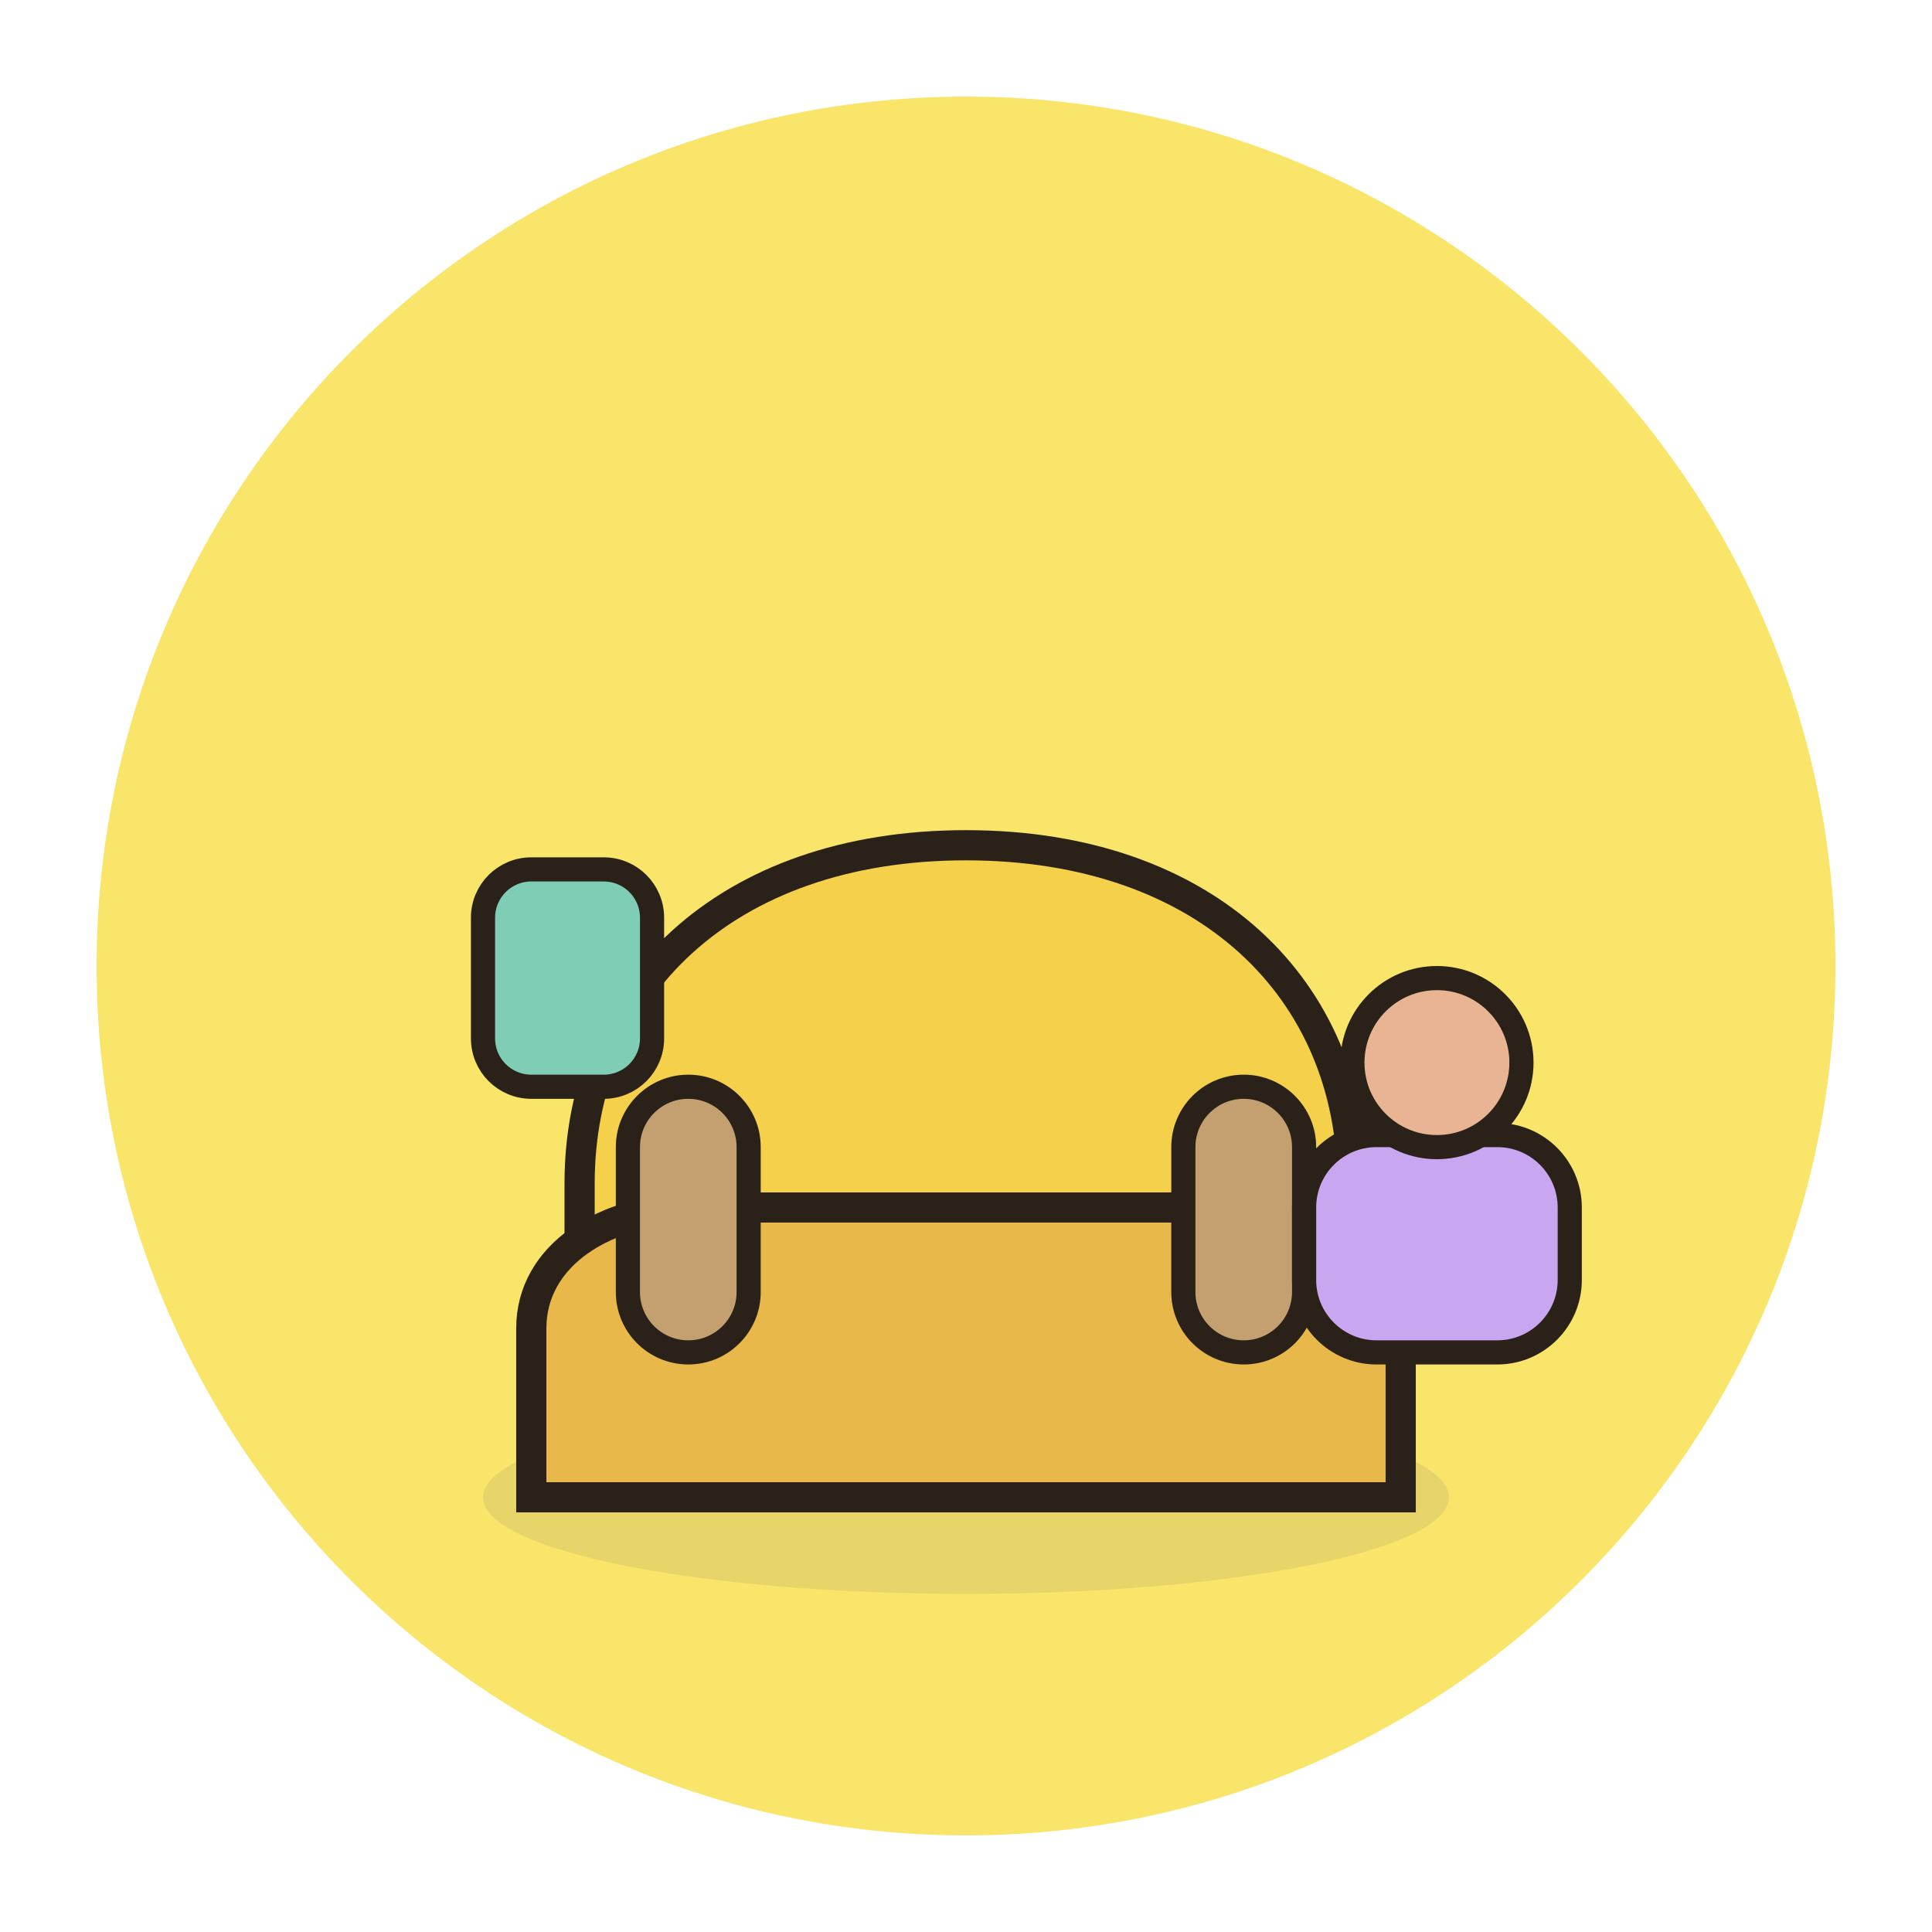
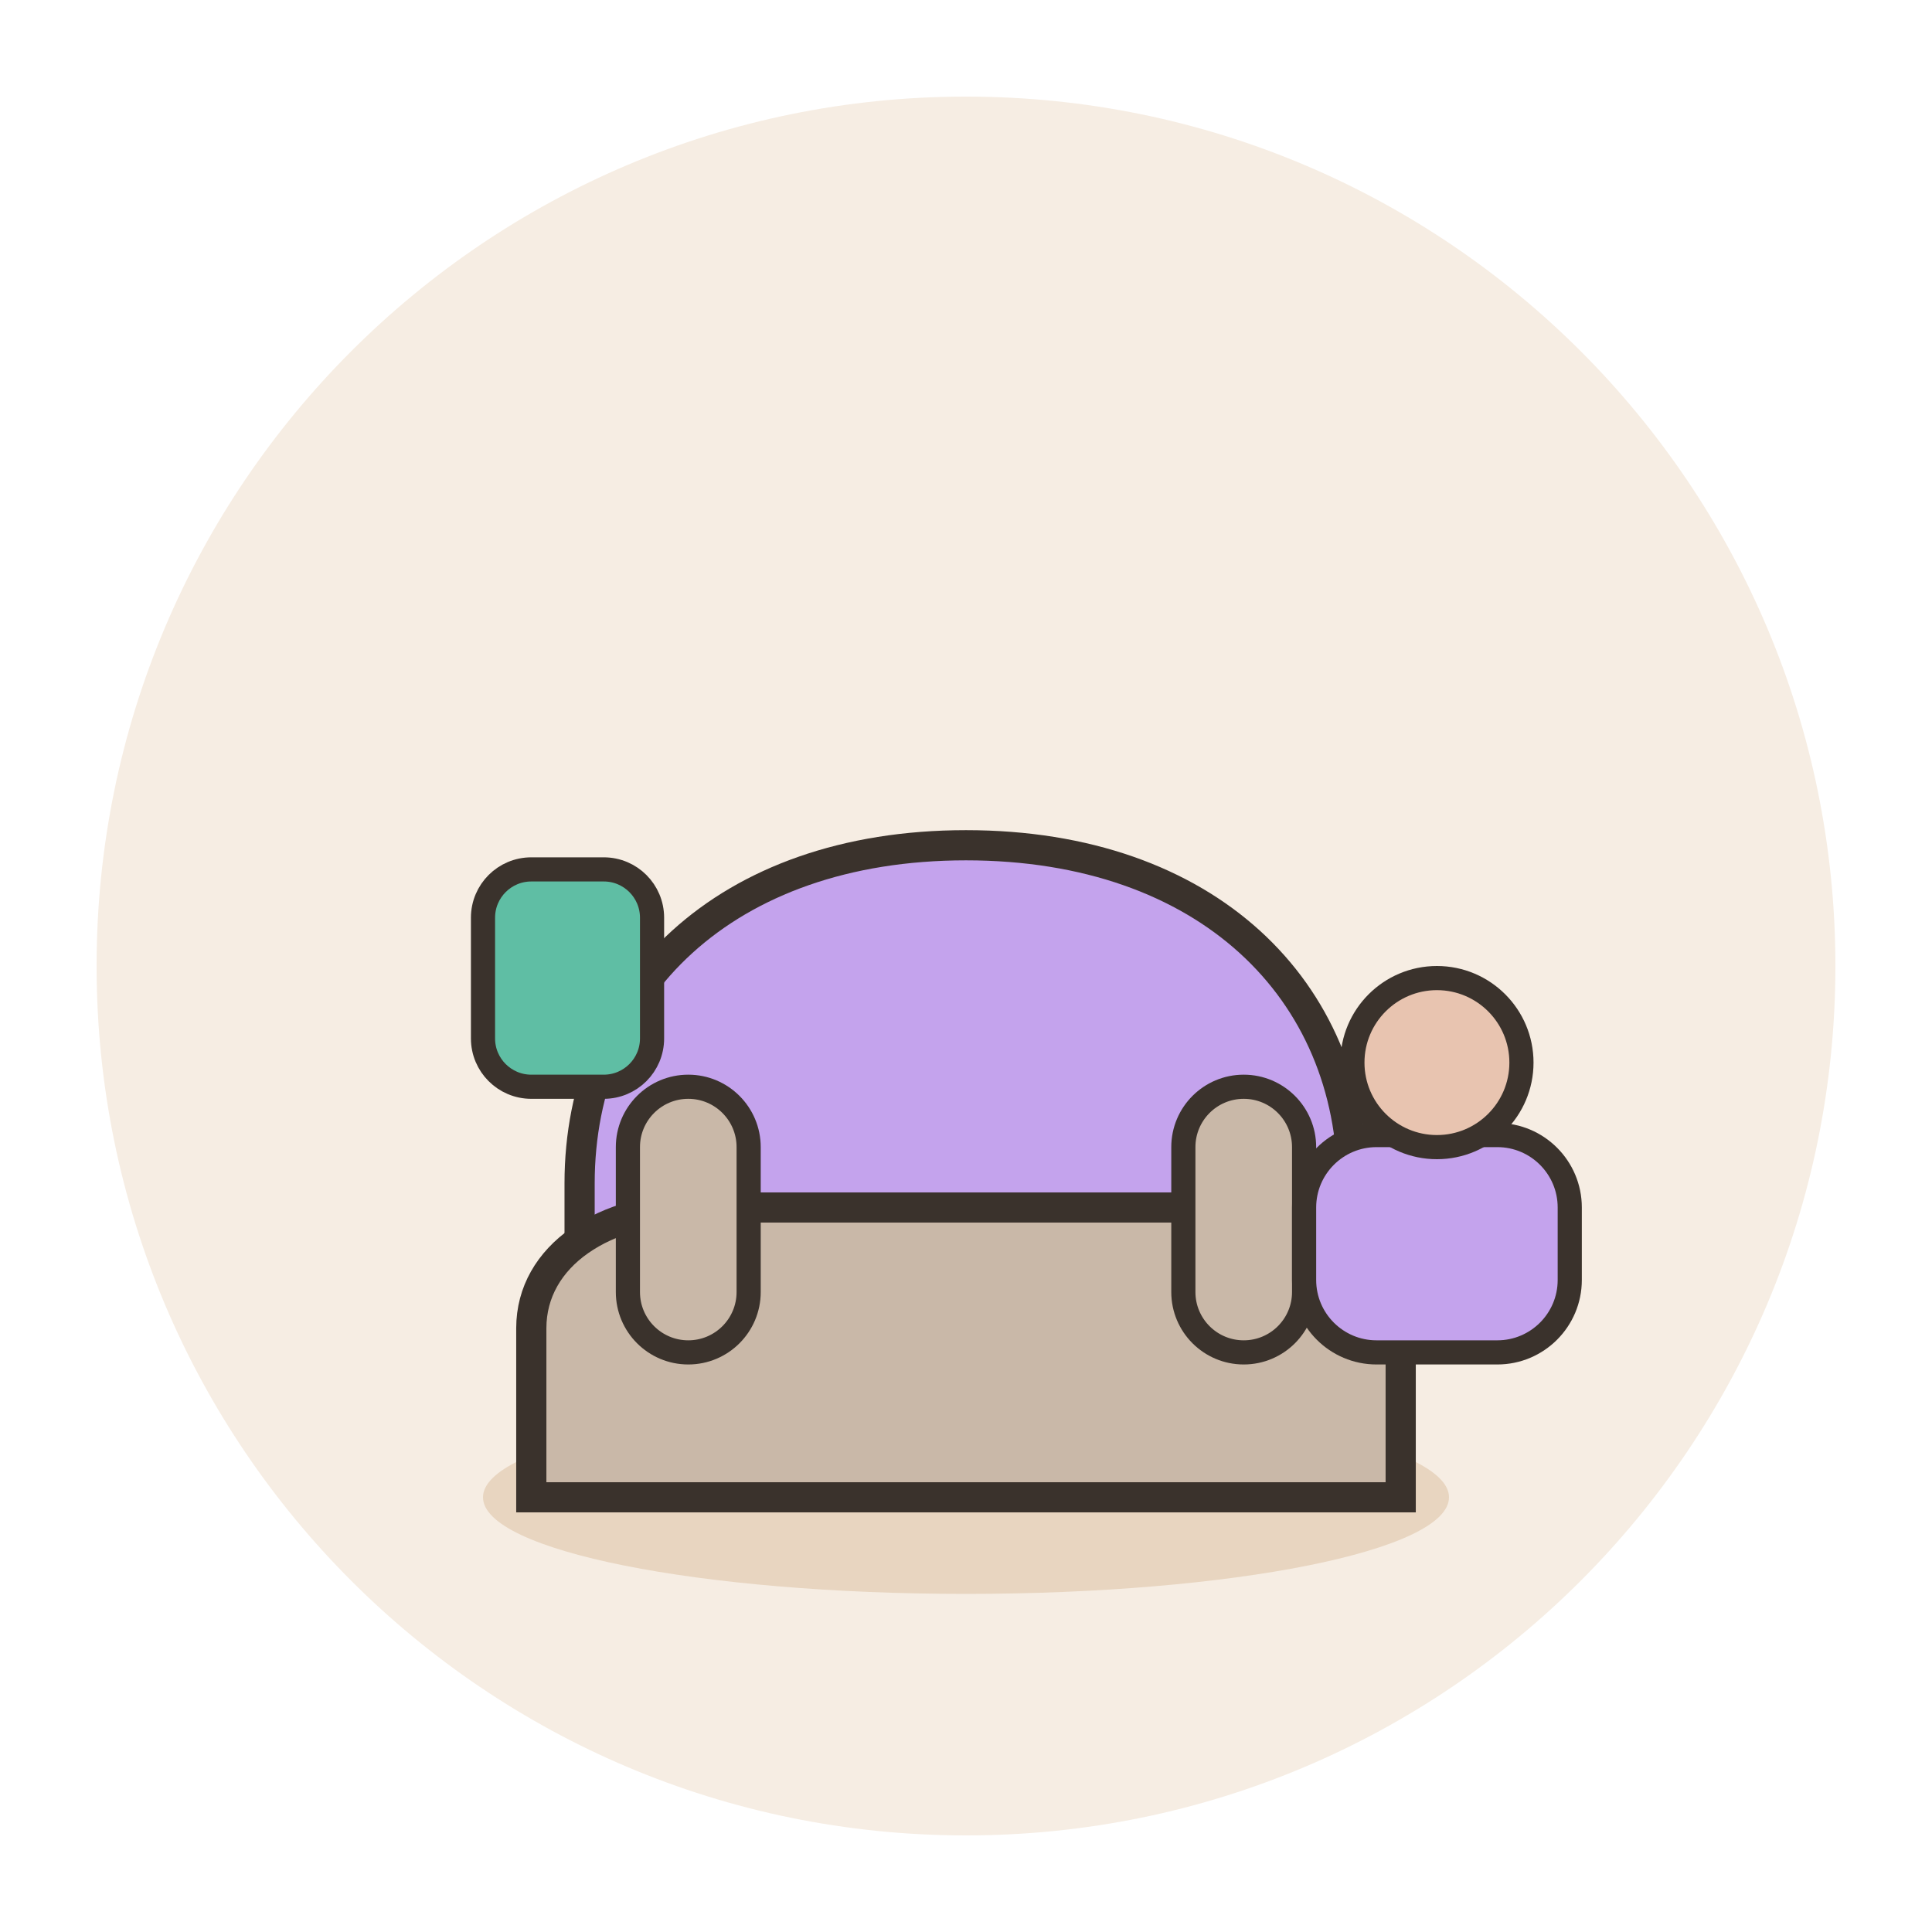
<svg xmlns="http://www.w3.org/2000/svg" viewBox="0 0 160 160" fill="none">
-   <circle cx="80" cy="80" r="72" fill="#F8E56A" />
-   <ellipse cx="80" cy="124" rx="40" ry="8" fill="#E8D56A" />
-   <path d="M48 98c0-16 12-28 32-28s32 12 32 28v16H48V98Z" fill="#F5D04A" stroke="#2A2218" stroke-width="2.5" />
-   <path d="M44 110c0-6 6-10 14-10h44c8 0 14 4 14 10v14H44v-14Z" fill="#E8B84A" stroke="#2A2218" stroke-width="2.5" />
-   <rect x="52" y="90" width="10" height="22" rx="5" fill="#C4A070" stroke="#2A2218" stroke-width="2" />
-   <rect x="98" y="90" width="10" height="22" rx="5" fill="#C4A070" stroke="#2A2218" stroke-width="2" />
-   <rect x="108" y="94" width="22" height="18" rx="6" fill="#C9A6F0" stroke="#2A2218" stroke-width="2" />
-   <circle cx="119" cy="88" r="7" fill="#E8B494" stroke="#2A2218" stroke-width="2" />
-   <rect x="40" y="72" width="14" height="18" rx="4" fill="#7ECDB4" stroke="#2A2218" stroke-width="2" />
+   <circle cx="80" cy="80" r="72" fill="#F6EDE3" />
+   <ellipse cx="80" cy="124" rx="40" ry="8" fill="#E8D5C0" />
+   <path d="M48 98c0-16 12-28 32-28s32 12 32 28v16H48V98Z" fill="#C4A3ED" stroke="#3A322C" stroke-width="2.5" />
+   <path d="M44 110c0-6 6-10 14-10h44c8 0 14 4 14 10v14H44v-14Z" fill="#C9B8A8" stroke="#3A322C" stroke-width="2.5" />
+   <rect x="52" y="90" width="10" height="22" rx="5" fill="#C9B8A8" stroke="#3A322C" stroke-width="2" />
+   <rect x="98" y="90" width="10" height="22" rx="5" fill="#C9B8A8" stroke="#3A322C" stroke-width="2" />
+   <rect x="108" y="94" width="22" height="18" rx="6" fill="#C4A3ED" stroke="#3A322C" stroke-width="2" />
+   <circle cx="119" cy="88" r="7" fill="#E8C4B0" stroke="#3A322C" stroke-width="2" />
+   <rect x="40" y="72" width="14" height="18" rx="4" fill="#5FBEA4" stroke="#3A322C" stroke-width="2" />
</svg>
